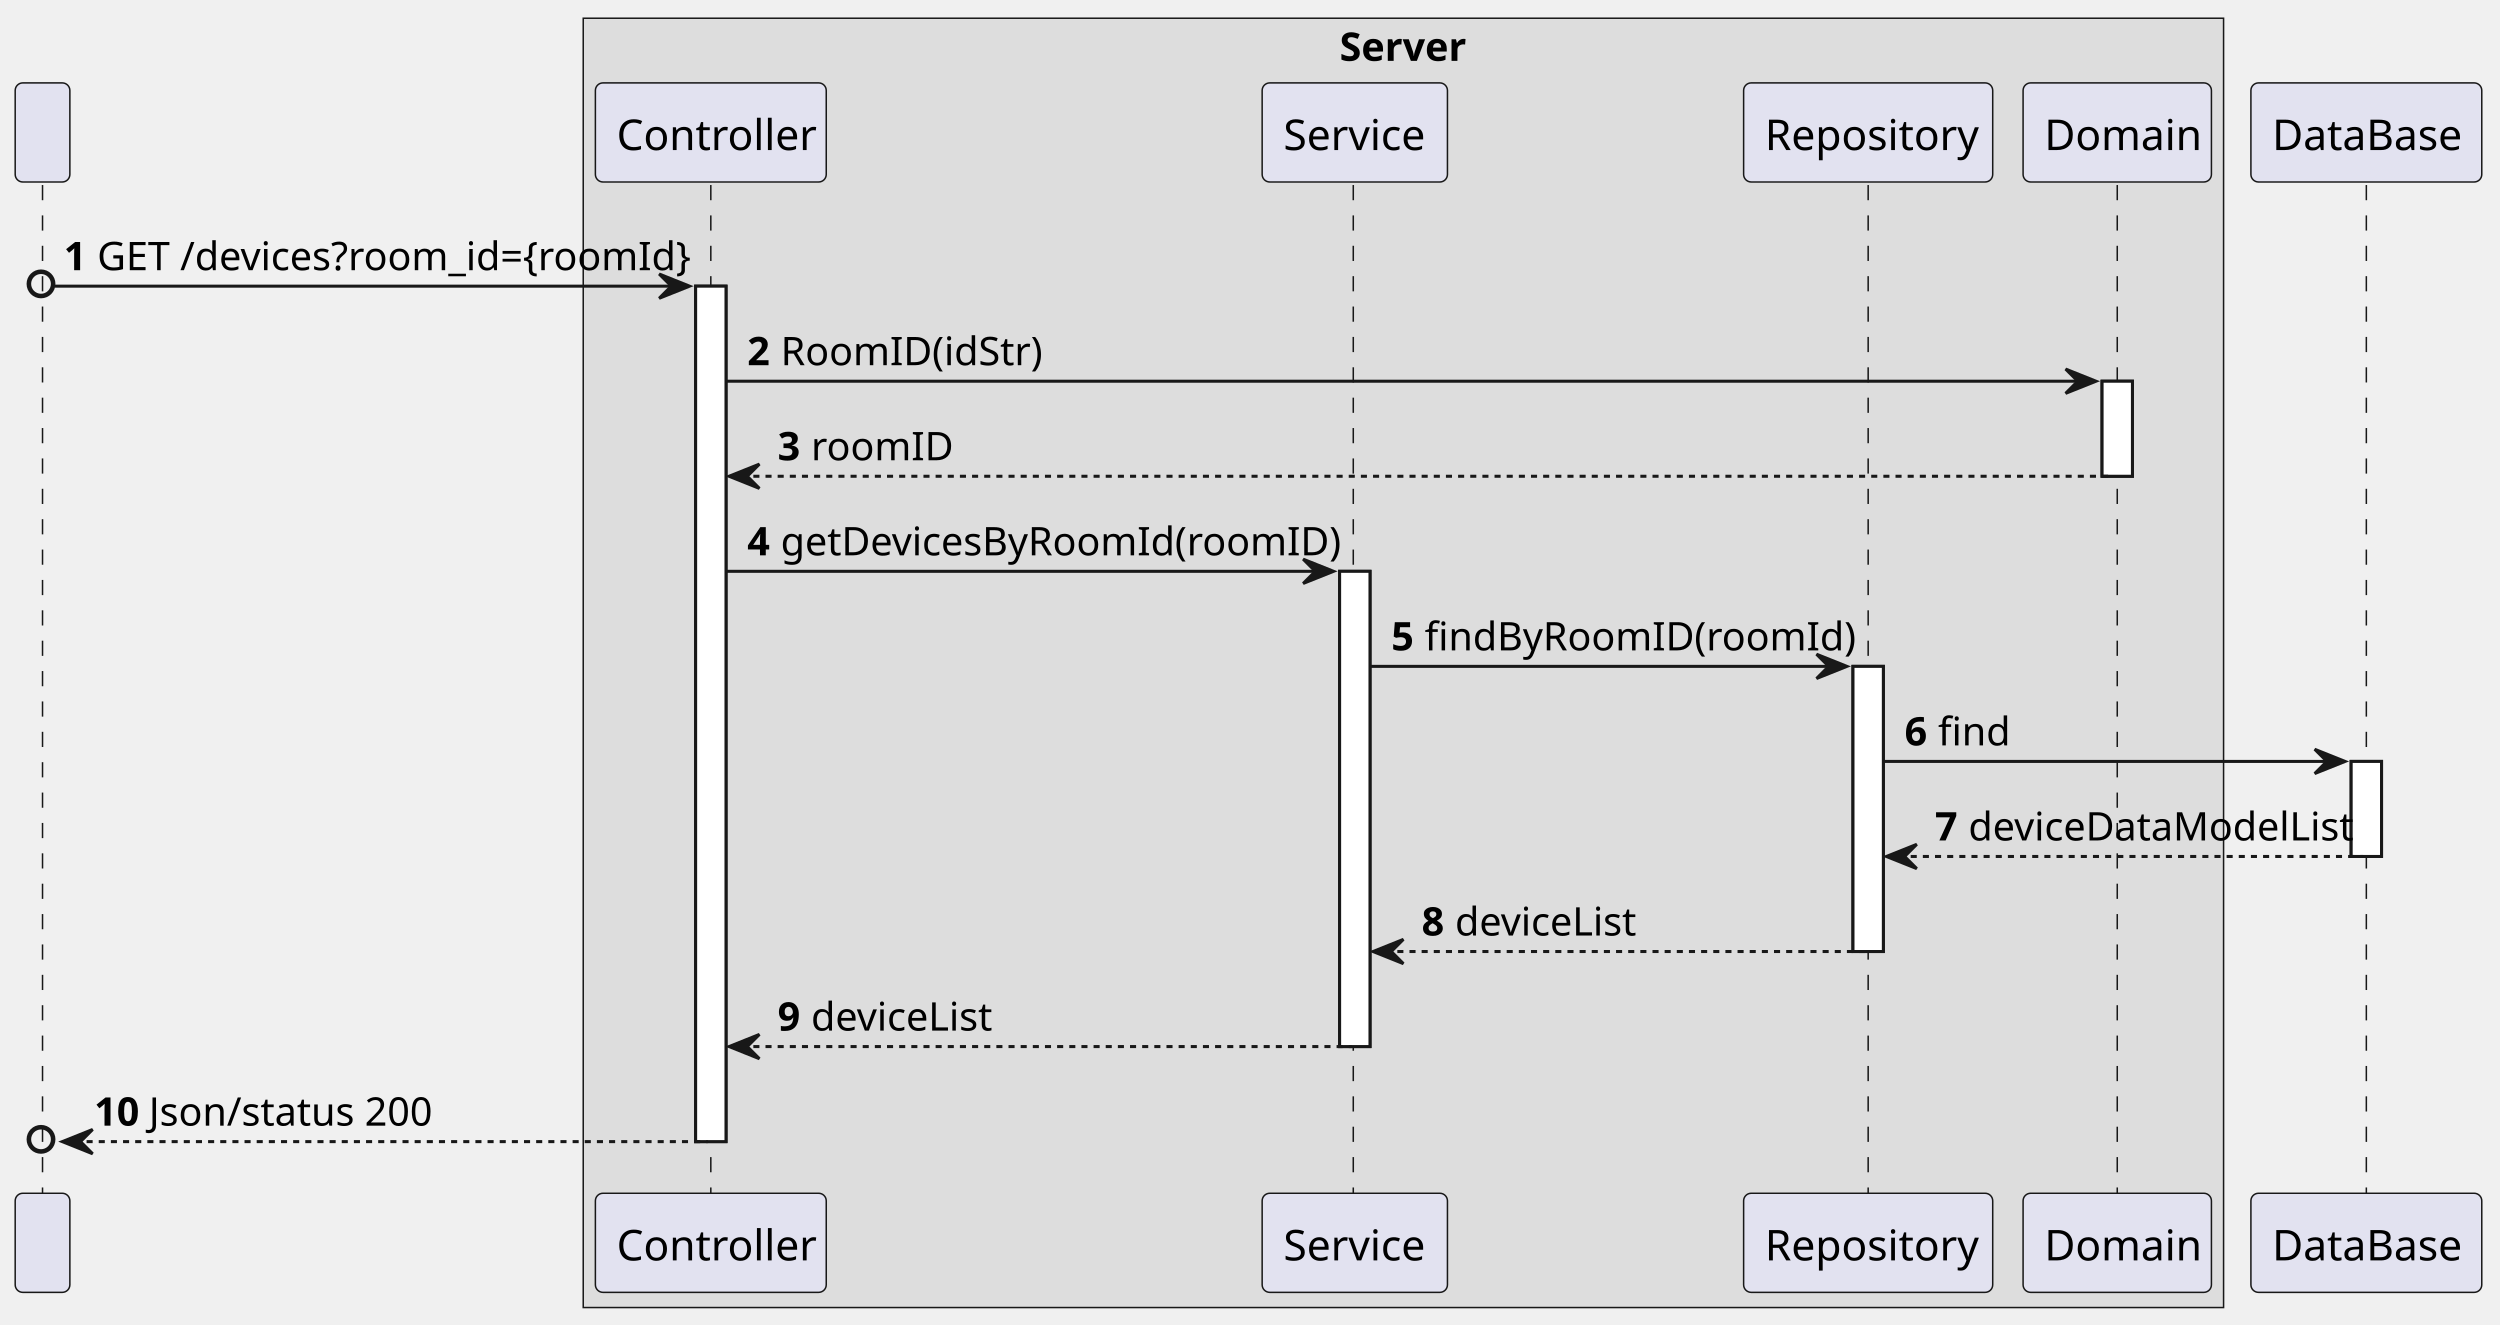
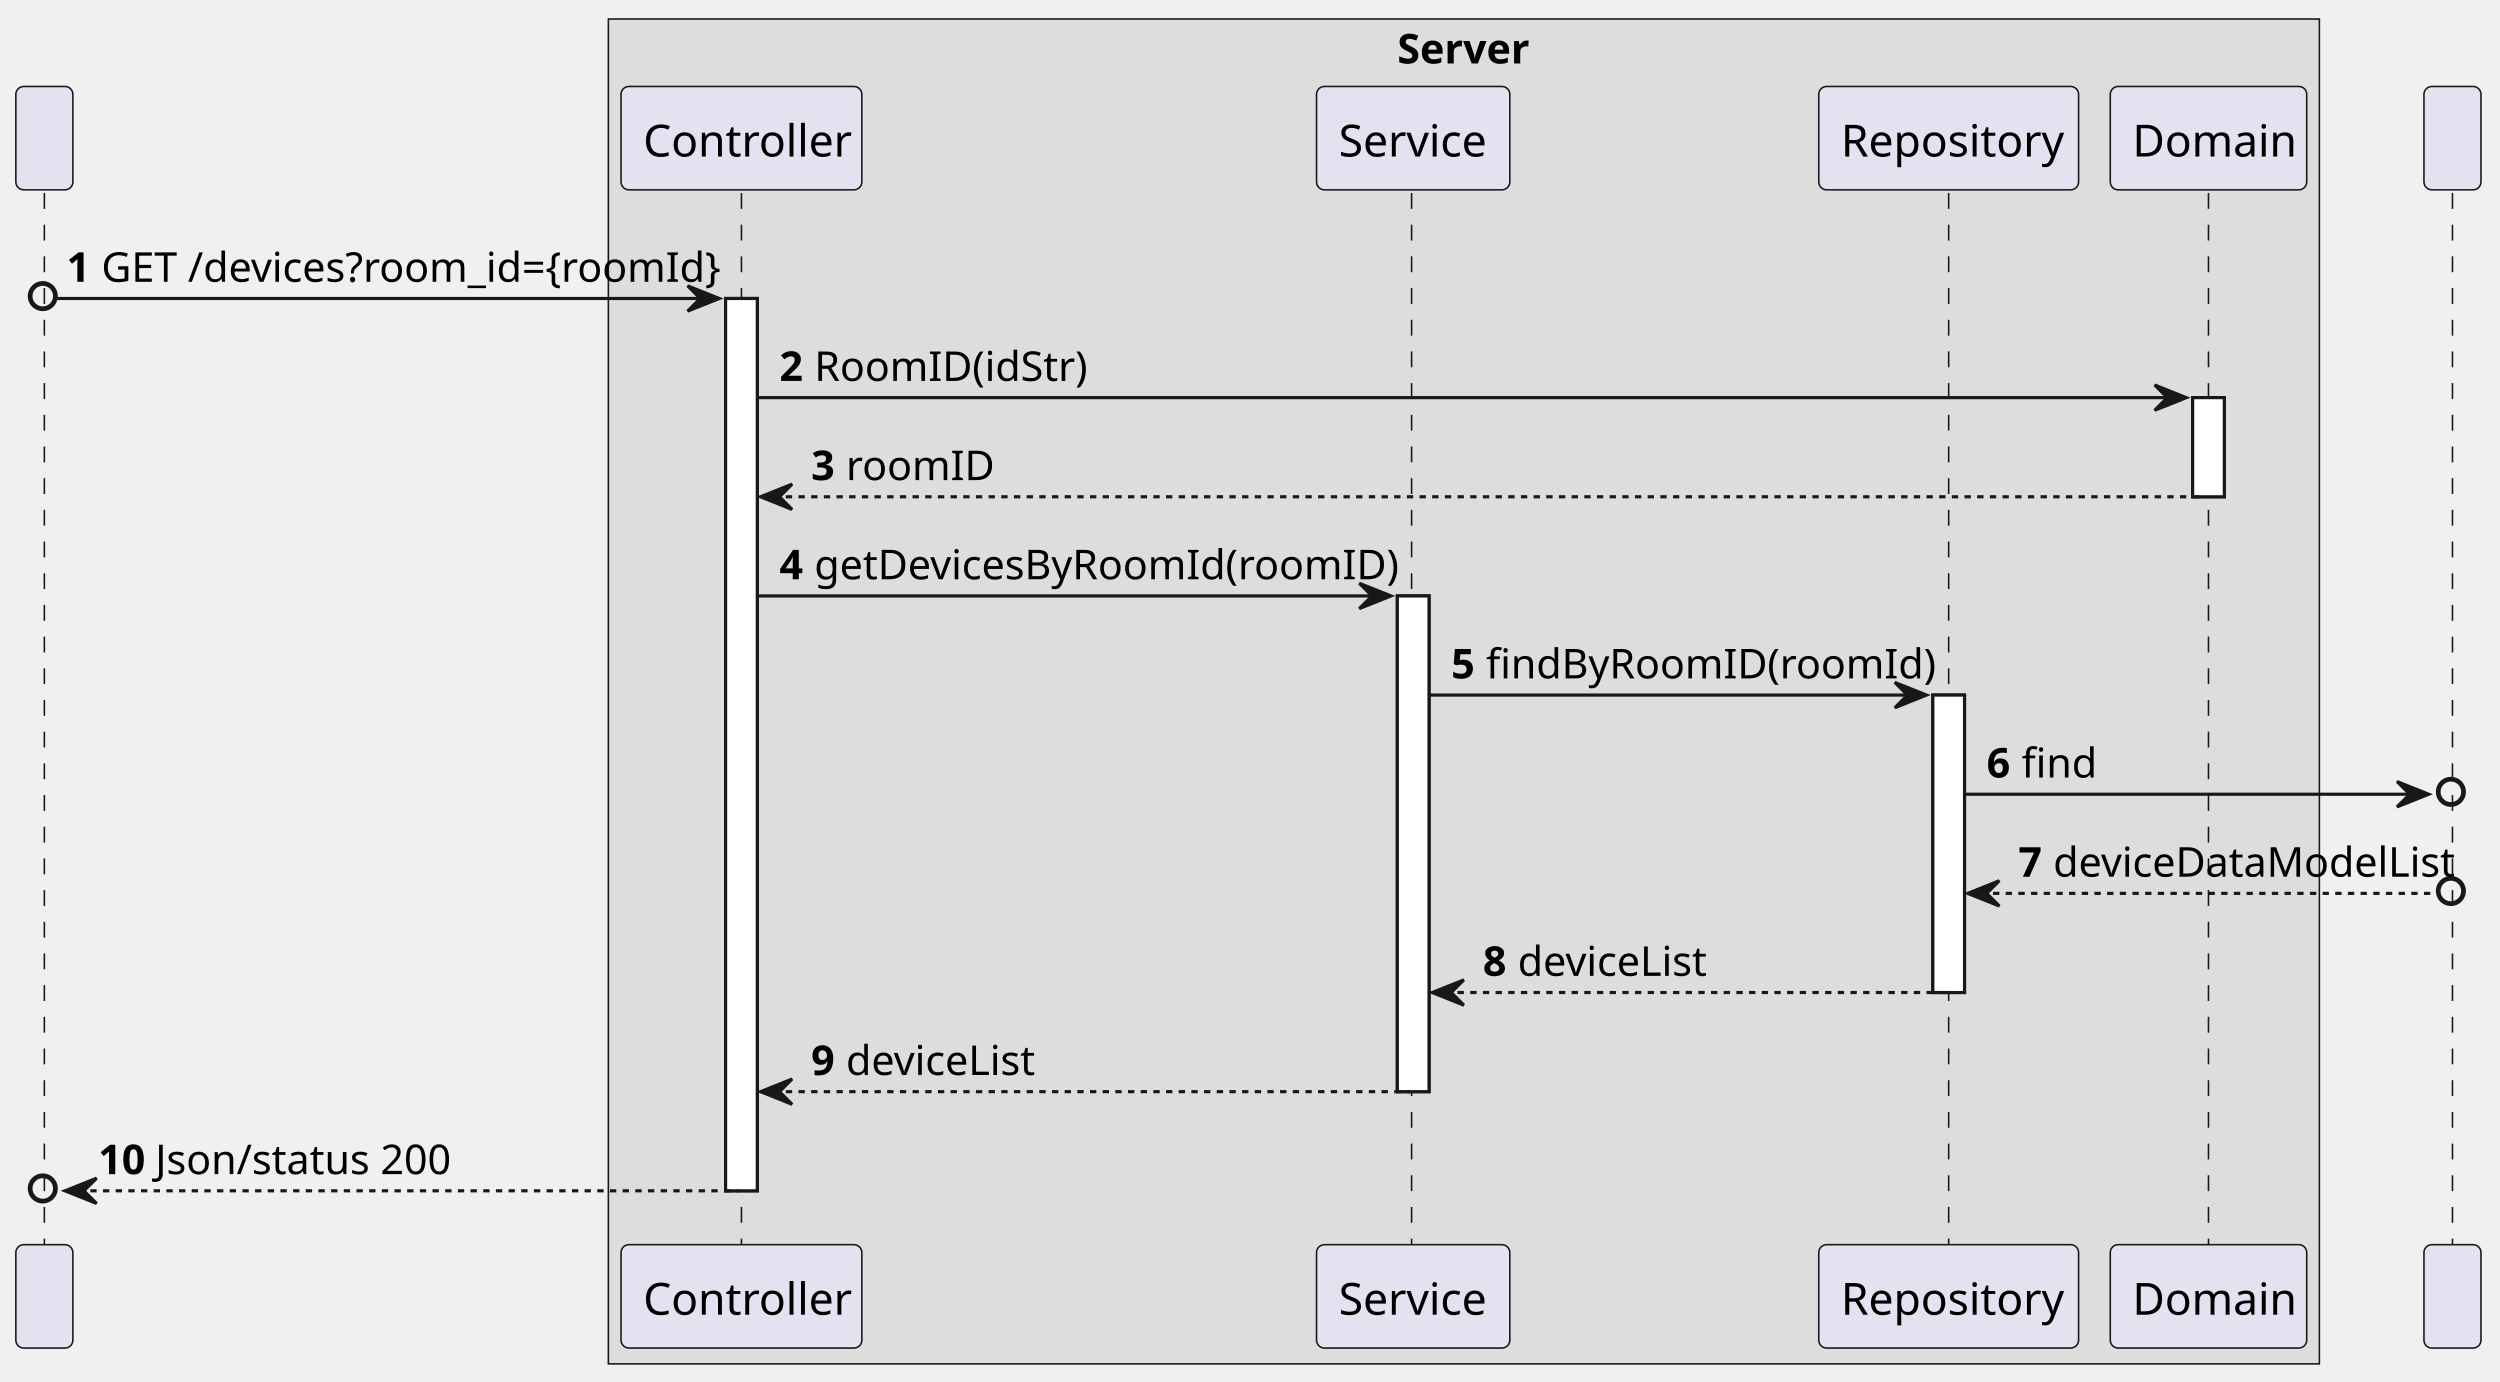
- <svg xmlns="http://www.w3.org/2000/svg" contentStyleType="text/css" height="436px" preserveAspectRatio="none" style="width:823px;height:436px;background:#FFFFFF;" version="1.1" viewBox="0 0 823 436" width="823px" zoomAndPan="magnify">
+ <svg xmlns="http://www.w3.org/2000/svg" contentStyleType="text/css" height="436px" preserveAspectRatio="none" style="width:789px;height:436px;background:#FFFFFF;" version="1.1" viewBox="0 0 789 436" width="789px" zoomAndPan="magnify">
  <defs />
  <g>
    <rect fill="#DDDDDD" height="424.443" style="stroke:#181818;stroke-width:0.5;" width="540" x="192" y="6" />
    <text fill="#000000" font-family="sans-serif" font-size="13" font-weight="bold" lengthAdjust="spacing" textLength="42" x="441" y="20.028">Server</text>
    <rect fill="#FFFFFF" height="281.619" style="stroke:#181818;stroke-width:1.0;" width="10" x="229" y="94.203" />
    <rect fill="#FFFFFF" height="156.455" style="stroke:#181818;stroke-width:1.0;" width="10" x="441" y="188.076" />
    <rect fill="#FFFFFF" height="93.873" style="stroke:#181818;stroke-width:1.0;" width="10" x="610" y="219.367" />
    <rect fill="#FFFFFF" height="31.291" style="stroke:#181818;stroke-width:1.0;" width="10" x="692" y="125.494" />
-     <rect fill="#FFFFFF" height="31.291" style="stroke:#181818;stroke-width:1.0;" width="10" x="774" y="250.658" />
    <line style="stroke:#181818;stroke-width:0.5;stroke-dasharray:5.0,5.0;" x1="14" x2="14" y1="60.912" y2="393.822" />
    <line style="stroke:#181818;stroke-width:0.5;stroke-dasharray:5.0,5.0;" x1="234" x2="234" y1="60.912" y2="393.822" />
    <line style="stroke:#181818;stroke-width:0.5;stroke-dasharray:5.0,5.0;" x1="445.5" x2="445.5" y1="60.912" y2="393.822" />
    <line style="stroke:#181818;stroke-width:0.5;stroke-dasharray:5.0,5.0;" x1="615" x2="615" y1="60.912" y2="393.822" />
    <line style="stroke:#181818;stroke-width:0.5;stroke-dasharray:5.0,5.0;" x1="697" x2="697" y1="60.912" y2="393.822" />
-     <line style="stroke:#181818;stroke-width:0.5;stroke-dasharray:5.0,5.0;" x1="779" x2="779" y1="60.912" y2="393.822" />
+     <line style="stroke:#181818;stroke-width:0.5;stroke-dasharray:5.0,5.0;" x1="774" x2="774" y1="60.912" y2="393.822" />
    <rect fill="#E2E2F0" height="32.621" rx="2.5" ry="2.5" style="stroke:#181818;stroke-width:0.5;" width="18" x="5" y="27.291" />
    <text fill="#000000" font-family="sans-serif" font-size="14" lengthAdjust="spacing" textLength="4" x="12" y="49.398"> </text>
    <rect fill="#E2E2F0" height="32.621" rx="2.5" ry="2.5" style="stroke:#181818;stroke-width:0.5;" width="18" x="5" y="392.822" />
    <text fill="#000000" font-family="sans-serif" font-size="14" lengthAdjust="spacing" textLength="4" x="12" y="414.93"> </text>
    <rect fill="#E2E2F0" height="32.621" rx="2.5" ry="2.5" style="stroke:#181818;stroke-width:0.5;" width="76" x="196" y="27.291" />
    <text fill="#000000" font-family="sans-serif" font-size="14" lengthAdjust="spacing" textLength="62" x="203" y="49.398">Controller</text>
    <rect fill="#E2E2F0" height="32.621" rx="2.5" ry="2.5" style="stroke:#181818;stroke-width:0.5;" width="76" x="196" y="392.822" />
    <text fill="#000000" font-family="sans-serif" font-size="14" lengthAdjust="spacing" textLength="62" x="203" y="414.93">Controller</text>
    <rect fill="#E2E2F0" height="32.621" rx="2.5" ry="2.5" style="stroke:#181818;stroke-width:0.5;" width="61" x="415.5" y="27.291" />
    <text fill="#000000" font-family="sans-serif" font-size="14" lengthAdjust="spacing" textLength="47" x="422.5" y="49.398">Service</text>
    <rect fill="#E2E2F0" height="32.621" rx="2.5" ry="2.5" style="stroke:#181818;stroke-width:0.5;" width="61" x="415.5" y="392.822" />
    <text fill="#000000" font-family="sans-serif" font-size="14" lengthAdjust="spacing" textLength="47" x="422.5" y="414.93">Service</text>
    <rect fill="#E2E2F0" height="32.621" rx="2.5" ry="2.5" style="stroke:#181818;stroke-width:0.5;" width="82" x="574" y="27.291" />
    <text fill="#000000" font-family="sans-serif" font-size="14" lengthAdjust="spacing" textLength="68" x="581" y="49.398">Repository</text>
    <rect fill="#E2E2F0" height="32.621" rx="2.5" ry="2.5" style="stroke:#181818;stroke-width:0.5;" width="82" x="574" y="392.822" />
    <text fill="#000000" font-family="sans-serif" font-size="14" lengthAdjust="spacing" textLength="68" x="581" y="414.93">Repository</text>
    <rect fill="#E2E2F0" height="32.621" rx="2.5" ry="2.5" style="stroke:#181818;stroke-width:0.5;" width="62" x="666" y="27.291" />
    <text fill="#000000" font-family="sans-serif" font-size="14" lengthAdjust="spacing" textLength="48" x="673" y="49.398">Domain</text>
    <rect fill="#E2E2F0" height="32.621" rx="2.5" ry="2.5" style="stroke:#181818;stroke-width:0.5;" width="62" x="666" y="392.822" />
    <text fill="#000000" font-family="sans-serif" font-size="14" lengthAdjust="spacing" textLength="48" x="673" y="414.93">Domain</text>
-     <rect fill="#E2E2F0" height="32.621" rx="2.5" ry="2.5" style="stroke:#181818;stroke-width:0.5;" width="76" x="741" y="27.291" />
-     <text fill="#000000" font-family="sans-serif" font-size="14" lengthAdjust="spacing" textLength="62" x="748" y="49.398">DataBase</text>
-     <rect fill="#E2E2F0" height="32.621" rx="2.5" ry="2.5" style="stroke:#181818;stroke-width:0.5;" width="76" x="741" y="392.822" />
-     <text fill="#000000" font-family="sans-serif" font-size="14" lengthAdjust="spacing" textLength="62" x="748" y="414.93">DataBase</text>
+     <rect fill="#E2E2F0" height="32.621" rx="2.5" ry="2.5" style="stroke:#181818;stroke-width:0.5;" width="18" x="765" y="27.291" />
+     <text fill="#000000" font-family="sans-serif" font-size="14" lengthAdjust="spacing" textLength="4" x="772" y="49.398"> </text>
+     <rect fill="#E2E2F0" height="32.621" rx="2.5" ry="2.5" style="stroke:#181818;stroke-width:0.5;" width="18" x="765" y="392.822" />
+     <text fill="#000000" font-family="sans-serif" font-size="14" lengthAdjust="spacing" textLength="4" x="772" y="414.93"> </text>
    <rect fill="#FFFFFF" height="281.619" style="stroke:#181818;stroke-width:1.0;" width="10" x="229" y="94.203" />
    <rect fill="#FFFFFF" height="156.455" style="stroke:#181818;stroke-width:1.0;" width="10" x="441" y="188.076" />
    <rect fill="#FFFFFF" height="93.873" style="stroke:#181818;stroke-width:1.0;" width="10" x="610" y="219.367" />
    <rect fill="#FFFFFF" height="31.291" style="stroke:#181818;stroke-width:1.0;" width="10" x="692" y="125.494" />
-     <rect fill="#FFFFFF" height="31.291" style="stroke:#181818;stroke-width:1.0;" width="10" x="774" y="250.658" />
    <ellipse cx="13.5" cy="93.453" fill="none" rx="4" ry="4" style="stroke:#181818;stroke-width:1.5;" />
    <polygon fill="#181818" points="217,90.203,227,94.203,217,98.203,221,94.203" style="stroke:#181818;stroke-width:1.0;" />
    <line style="stroke:#181818;stroke-width:1.0;" x1="18" x2="223" y1="94.203" y2="94.203" />
    <text fill="#000000" font-family="sans-serif" font-size="13" font-weight="bold" lengthAdjust="spacing" textLength="7" x="21" y="88.94">1</text>
    <text fill="#000000" font-family="sans-serif" font-size="13" lengthAdjust="spacing" textLength="185" x="32" y="88.94">GET /devices?room_id={roomId}</text>
    <polygon fill="#181818" points="680,121.494,690,125.494,680,129.494,684,125.494" style="stroke:#181818;stroke-width:1.0;" />
    <line style="stroke:#181818;stroke-width:1.0;" x1="239" x2="686" y1="125.494" y2="125.494" />
    <text fill="#000000" font-family="sans-serif" font-size="13" font-weight="bold" lengthAdjust="spacing" textLength="7" x="246" y="120.231">2</text>
    <text fill="#000000" font-family="sans-serif" font-size="13" lengthAdjust="spacing" textLength="81" x="257" y="120.231">RoomID(idStr)</text>
    <polygon fill="#181818" points="250,152.785,240,156.785,250,160.785,246,156.785" style="stroke:#181818;stroke-width:1.0;" />
    <line style="stroke:#181818;stroke-width:1.0;stroke-dasharray:2.0,2.0;" x1="244" x2="696" y1="156.785" y2="156.785" />
    <text fill="#000000" font-family="sans-serif" font-size="13" font-weight="bold" lengthAdjust="spacing" textLength="7" x="256" y="151.523">3</text>
    <text fill="#000000" font-family="sans-serif" font-size="13" lengthAdjust="spacing" textLength="41" x="267" y="151.523">roomID</text>
    <polygon fill="#181818" points="429,184.076,439,188.076,429,192.076,433,188.076" style="stroke:#181818;stroke-width:1.0;" />
    <line style="stroke:#181818;stroke-width:1.0;" x1="239" x2="435" y1="188.076" y2="188.076" />
    <text fill="#000000" font-family="sans-serif" font-size="13" font-weight="bold" lengthAdjust="spacing" textLength="7" x="246" y="182.814">4</text>
    <text fill="#000000" font-family="sans-serif" font-size="13" lengthAdjust="spacing" textLength="172" x="257" y="182.814">getDevicesByRoomId(roomID)</text>
    <polygon fill="#181818" points="598,215.367,608,219.367,598,223.367,602,219.367" style="stroke:#181818;stroke-width:1.0;" />
    <line style="stroke:#181818;stroke-width:1.0;" x1="451" x2="604" y1="219.367" y2="219.367" />
    <text fill="#000000" font-family="sans-serif" font-size="13" font-weight="bold" lengthAdjust="spacing" textLength="7" x="458" y="214.105">5</text>
    <text fill="#000000" font-family="sans-serif" font-size="13" lengthAdjust="spacing" textLength="129" x="469" y="214.105">findByRoomID(roomId)</text>
-     <polygon fill="#181818" points="762,246.658,772,250.658,762,254.658,766,250.658" style="stroke:#181818;stroke-width:1.0;" />
-     <line style="stroke:#181818;stroke-width:1.0;" x1="620" x2="768" y1="250.658" y2="250.658" />
+     <ellipse cx="773.5" cy="249.908" fill="none" rx="4" ry="4" style="stroke:#181818;stroke-width:1.5;" />
+     <polygon fill="#181818" points="756.5,246.658,766.5,250.658,756.5,254.658,760.5,250.658" style="stroke:#181818;stroke-width:1.0;" />
+     <line style="stroke:#181818;stroke-width:1.0;" x1="620" x2="762.5" y1="250.658" y2="250.658" />
    <text fill="#000000" font-family="sans-serif" font-size="13" font-weight="bold" lengthAdjust="spacing" textLength="7" x="627" y="245.395">6</text>
    <text fill="#000000" font-family="sans-serif" font-size="13" lengthAdjust="spacing" textLength="20" x="638" y="245.395">find</text>
    <polygon fill="#181818" points="631,277.949,621,281.949,631,285.949,627,281.949" style="stroke:#181818;stroke-width:1.0;" />
-     <line style="stroke:#181818;stroke-width:1.0;stroke-dasharray:2.0,2.0;" x1="625" x2="778" y1="281.949" y2="281.949" />
+     <ellipse cx="773.5" cy="281.199" fill="none" rx="4" ry="4" style="stroke:#181818;stroke-width:1.5;" />
+     <line style="stroke:#181818;stroke-width:1.0;stroke-dasharray:2.0,2.0;" x1="625" x2="769" y1="281.949" y2="281.949" />
    <text fill="#000000" font-family="sans-serif" font-size="13" font-weight="bold" lengthAdjust="spacing" textLength="7" x="637" y="276.687">7</text>
    <text fill="#000000" font-family="sans-serif" font-size="13" lengthAdjust="spacing" textLength="119" x="648" y="276.687">deviceDataModelList</text>
    <polygon fill="#181818" points="462,309.24,452,313.24,462,317.24,458,313.24" style="stroke:#181818;stroke-width:1.0;" />
    <line style="stroke:#181818;stroke-width:1.0;stroke-dasharray:2.0,2.0;" x1="456" x2="614" y1="313.24" y2="313.24" />
    <text fill="#000000" font-family="sans-serif" font-size="13" font-weight="bold" lengthAdjust="spacing" textLength="7" x="468" y="307.978">8</text>
    <text fill="#000000" font-family="sans-serif" font-size="13" lengthAdjust="spacing" textLength="57" x="479" y="307.978">deviceList</text>
    <polygon fill="#181818" points="250,340.531,240,344.531,250,348.531,246,344.531" style="stroke:#181818;stroke-width:1.0;" />
    <line style="stroke:#181818;stroke-width:1.0;stroke-dasharray:2.0,2.0;" x1="244" x2="445" y1="344.531" y2="344.531" />
    <text fill="#000000" font-family="sans-serif" font-size="13" font-weight="bold" lengthAdjust="spacing" textLength="7" x="256" y="339.269">9</text>
    <text fill="#000000" font-family="sans-serif" font-size="13" lengthAdjust="spacing" textLength="57" x="267" y="339.269">deviceList</text>
    <ellipse cx="13.5" cy="375.072" fill="none" rx="4" ry="4" style="stroke:#181818;stroke-width:1.5;" />
    <polygon fill="#181818" points="30.5,371.822,20.5,375.822,30.5,379.822,26.5,375.822" style="stroke:#181818;stroke-width:1.0;" />
    <line style="stroke:#181818;stroke-width:1.0;stroke-dasharray:2.0,2.0;" x1="28.5" x2="233" y1="375.822" y2="375.822" />
    <text fill="#000000" font-family="sans-serif" font-size="13" font-weight="bold" lengthAdjust="spacing" textLength="14" x="31" y="370.56">10</text>
    <text fill="#000000" font-family="sans-serif" font-size="13" lengthAdjust="spacing" textLength="92" x="49" y="370.56">Json/status 200</text>
  </g>
</svg>
